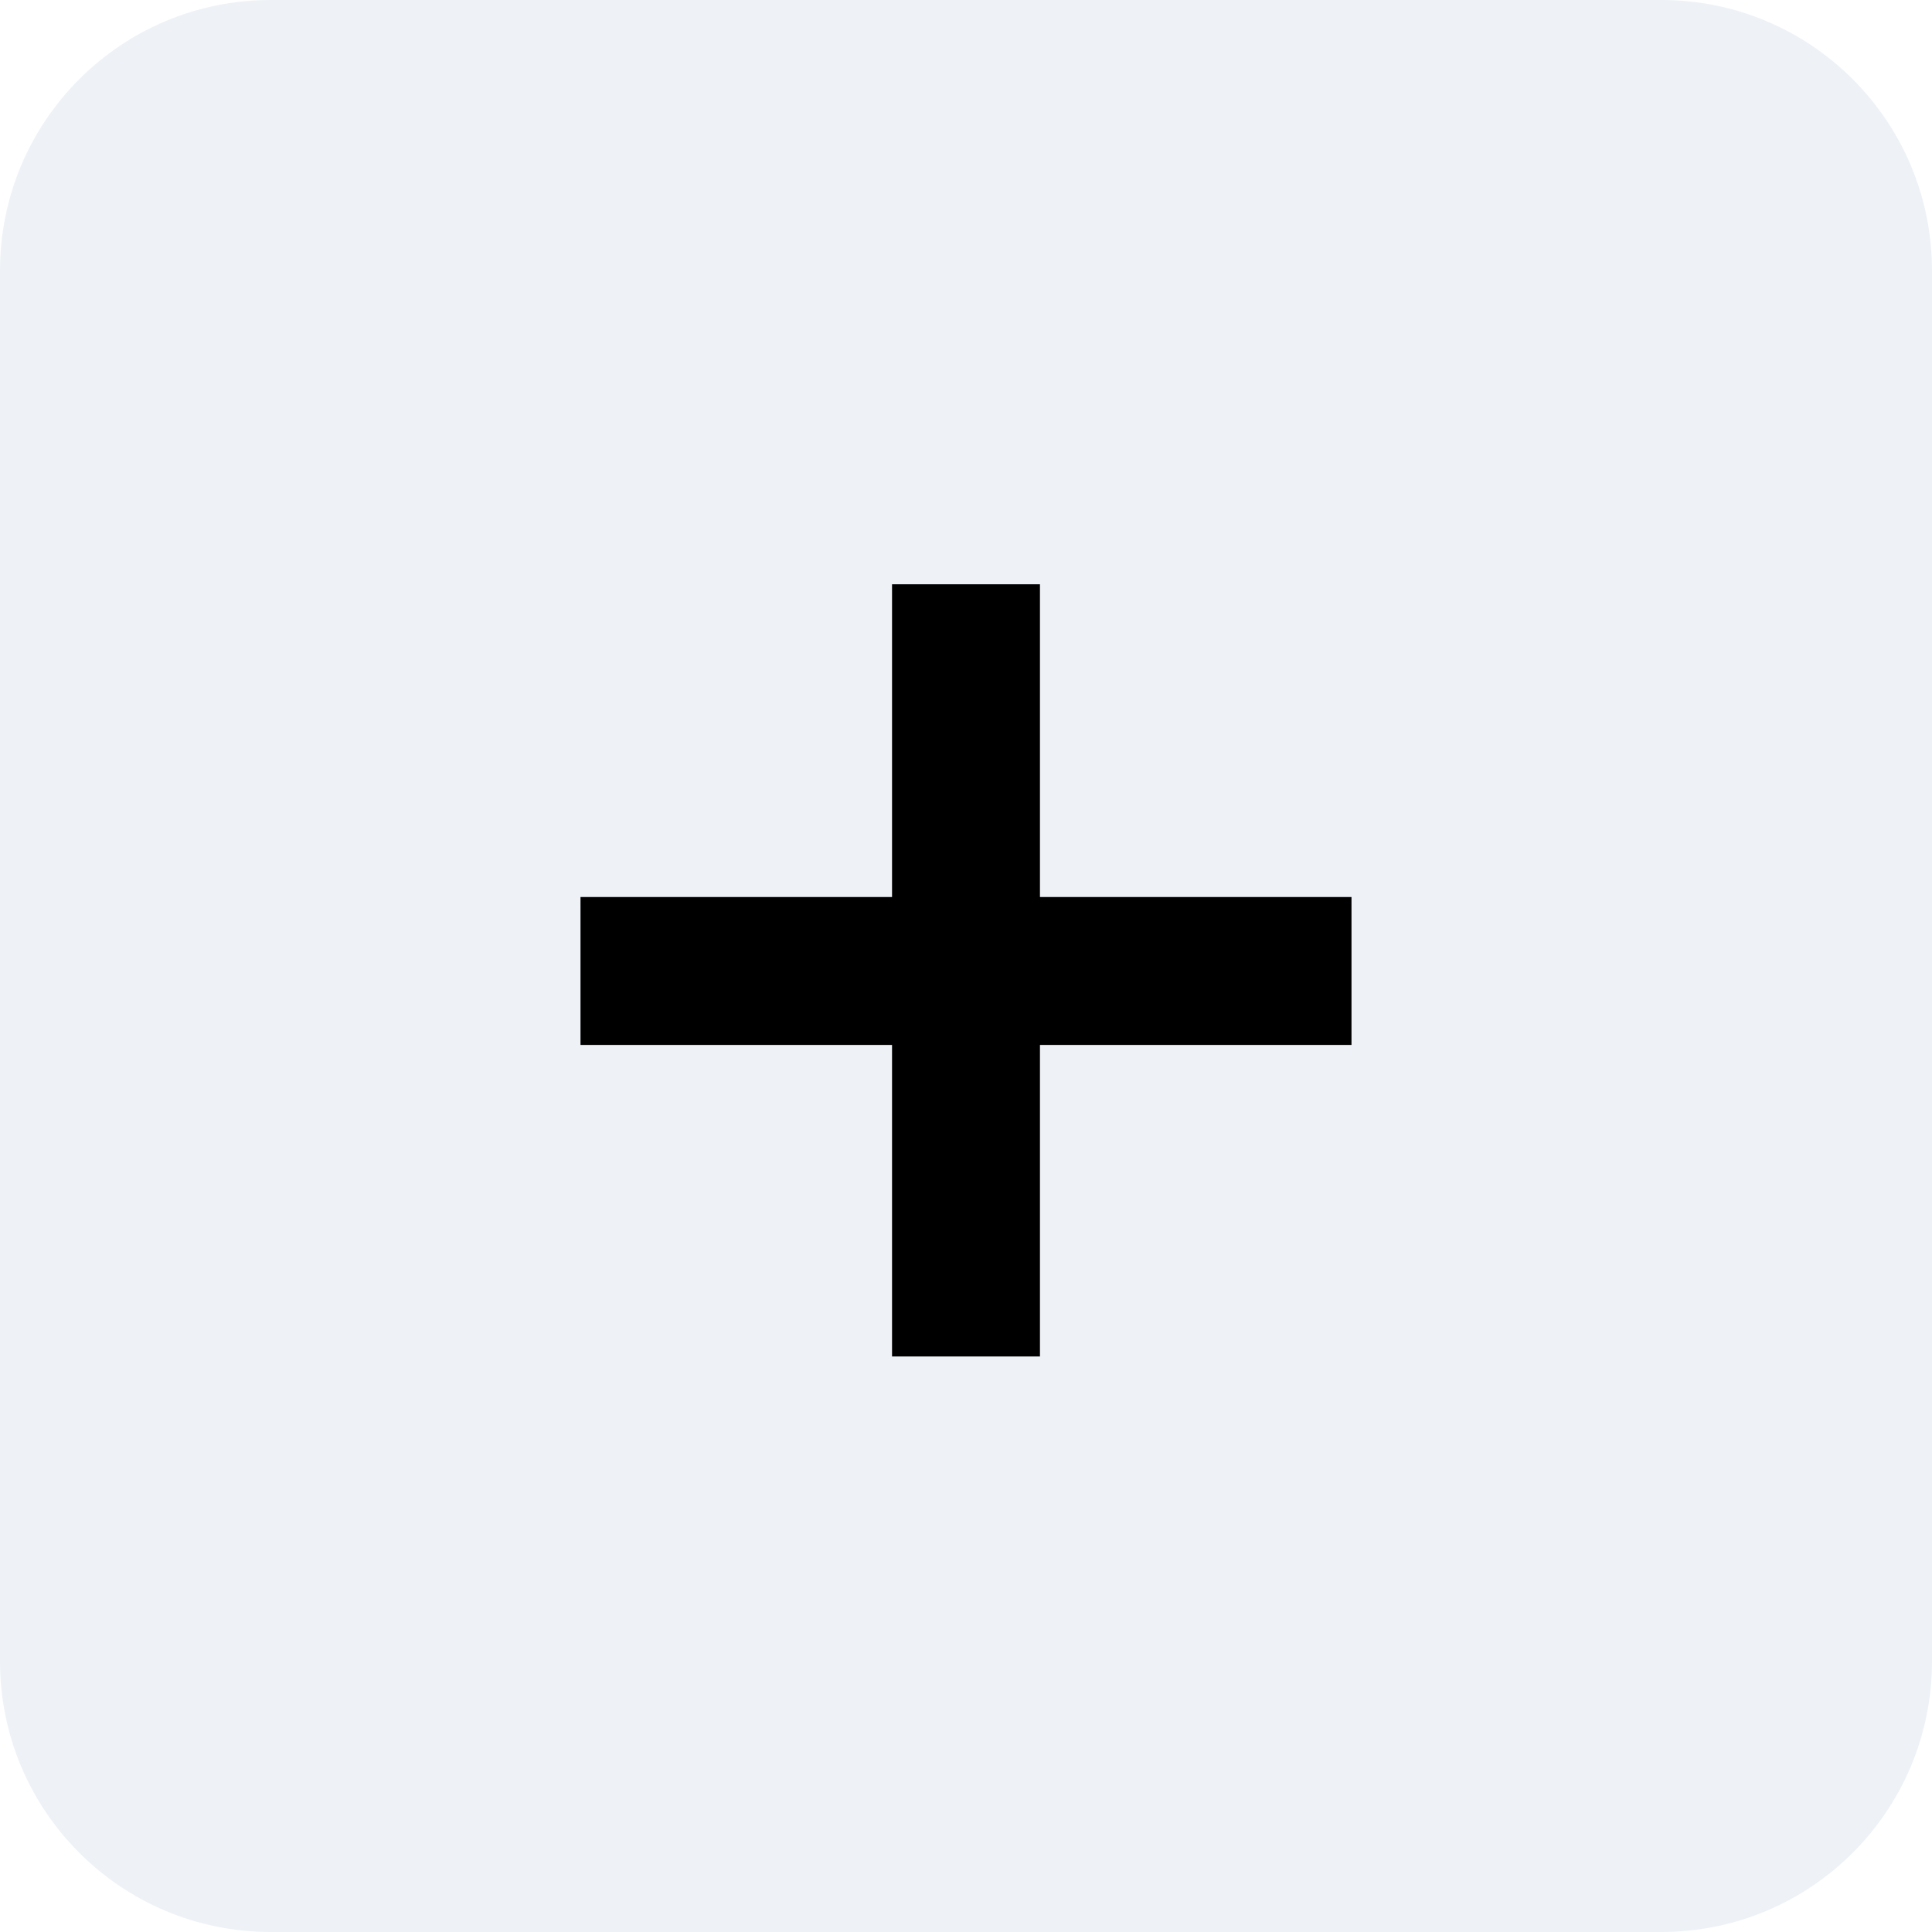
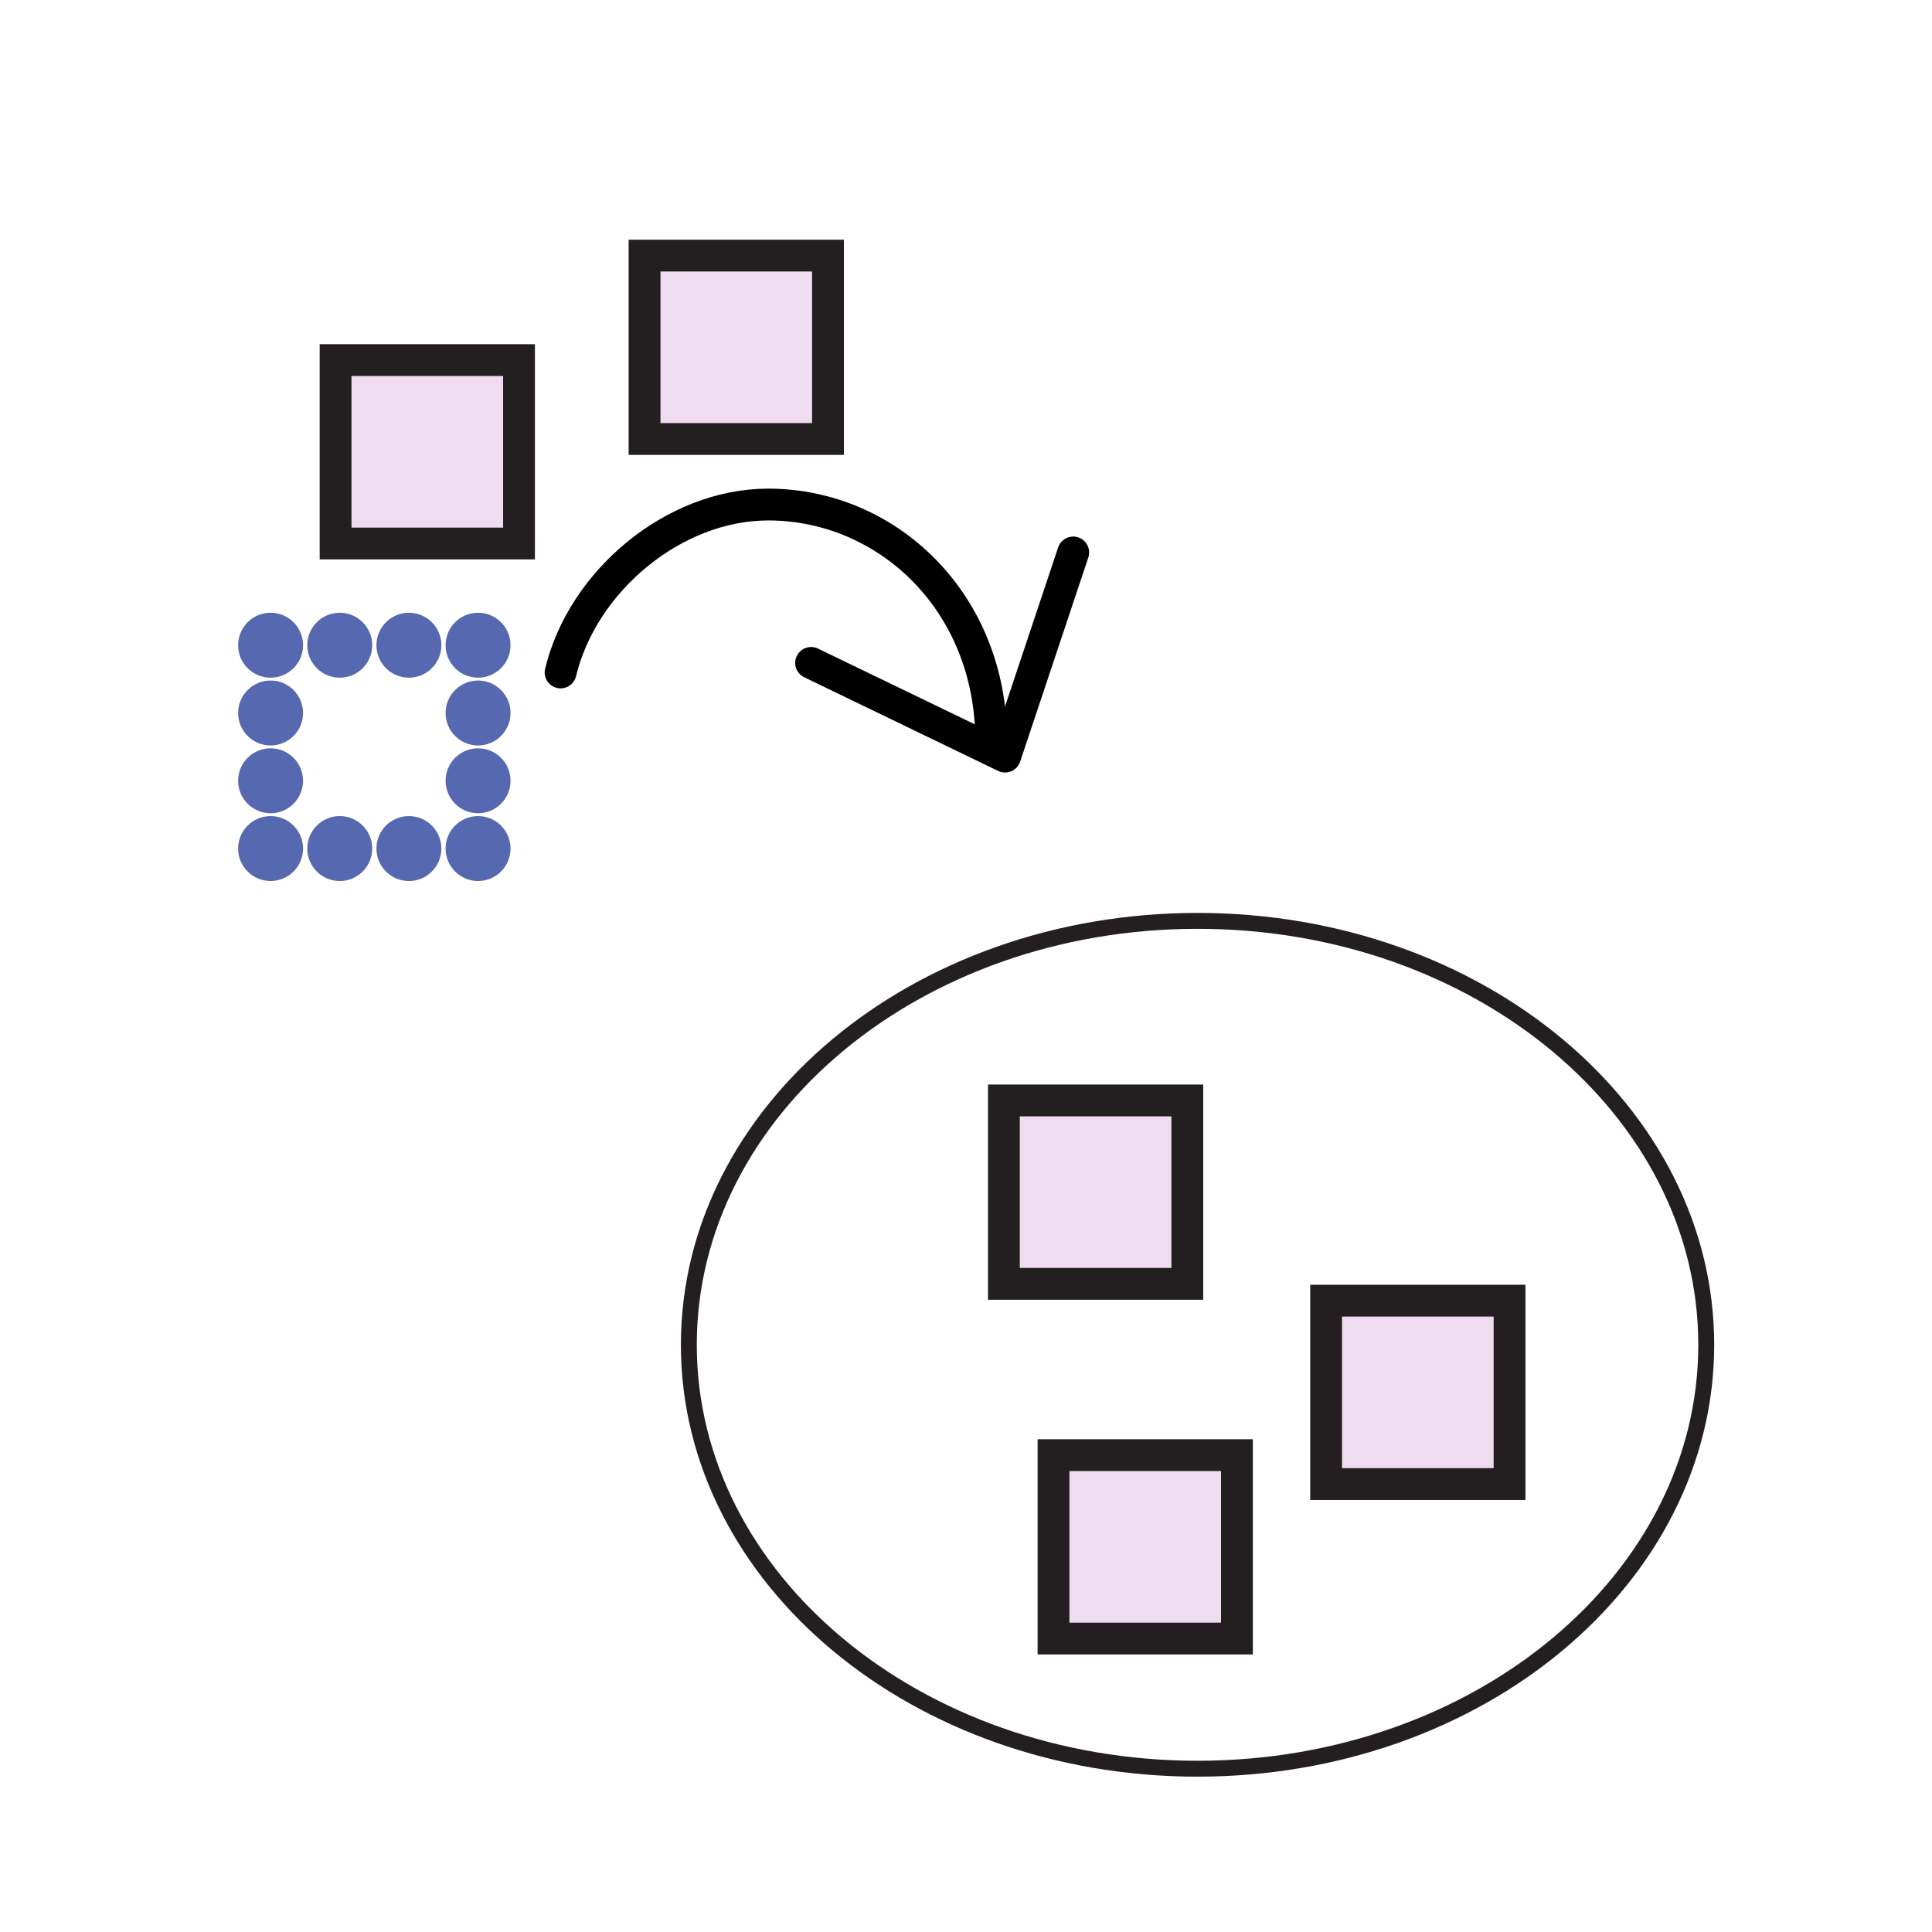
- <svg xmlns="http://www.w3.org/2000/svg" viewBox="0 0 100 100" role="img" aria-label="עוד">
-   <rect width="100" height="100" rx="14" fill="#eef2f6" />
-   <text x="50" y="52" font-size="58" text-anchor="middle" dominant-baseline="central">➕</text>
+ <svg xmlns="http://www.w3.org/2000/svg" viewBox="0 0 850.394 850.394" role="img" aria-label="עוד">
+   <path fill="#efdcef" d="M441.877 484.375h80.74v80.73h-80.74z" />
+   <path fill="none" stroke="#231f20" stroke-width="14" d="M441.877 484.375h80.74v80.73h-80.74z" />
+   <path fill="#efdcef" d="M147.71 158.5h80.74v80.73h-80.74z" />
+   <path fill="none" stroke="#231f20" stroke-width="14" d="M147.71 158.5h80.74v80.73h-80.74z" />
+   <path fill="#efdcef" d="M283.71 112.5h80.74v80.73h-80.74z" />
+   <path fill="none" stroke="#231f20" stroke-width="14" d="M283.71 112.5h80.74v80.73h-80.74z" />
+   <path fill="#efdcef" d="M583.71 572.5h80.74v80.73h-80.74z" />
+   <path fill="none" stroke="#231f20" stroke-width="14" d="M583.71 572.5h80.74v80.73h-80.74z" />
+   <path fill="#efdcef" d="M463.71 640.5h80.74v80.73h-80.74z" />
+   <path fill="none" stroke="#231f20" stroke-width="14" d="M463.71 640.5h80.74v80.73h-80.74z" />
+   <ellipse cx="527.112" cy="591.926" rx="223.912" ry="186.594" fill="none" stroke="#231f20" stroke-width="7" />
+   <path fill="none" stroke="#000" stroke-width="14" stroke-linecap="round" stroke-linejoin="round" d="M472.396 243.17l-30.009 89.859-85.38-41.239" />
+   <path d="M246.747 296c9.68-40.3 49.909-73.92 91.39-73.92 52.39 0 98.14 42.811 98.14 103.93" fill="none" stroke="#000" stroke-width="14" stroke-linecap="round" stroke-linejoin="round" />
+   <g>
+     <path fill="none" d="M119.101 284h91.321v89.5h-91.321z" />
+     <circle cx="210.422" cy="313.833" r="14.292" fill="#5668af" />
+     <circle cx="210.422" cy="343.667" r="14.292" fill="#5668af" />
+     <circle cx="179.981" cy="373.5" r="14.292" fill="#5668af" />
+     <circle cx="149.541" cy="373.5" r="14.292" fill="#5668af" />
+     <circle cx="119.101" cy="343.667" r="14.292" fill="#5668af" />
+     <circle cx="119.101" cy="313.833" r="14.292" fill="#5668af" />
+     <circle cx="149.542" cy="284" r="14.292" fill="#5668af" />
+     <circle cx="179.982" cy="284" r="14.292" fill="#5668af" />
+     <circle cx="210.422" cy="373.5" r="14.292" fill="#5668af" />
+     <circle cx="119.101" cy="373.5" r="14.292" fill="#5668af" />
+     <circle cx="119.102" cy="284" r="14.292" fill="#5668af" />
+     <circle cx="210.422" cy="284" r="14.292" fill="#5668af" />
+   </g>
</svg>
